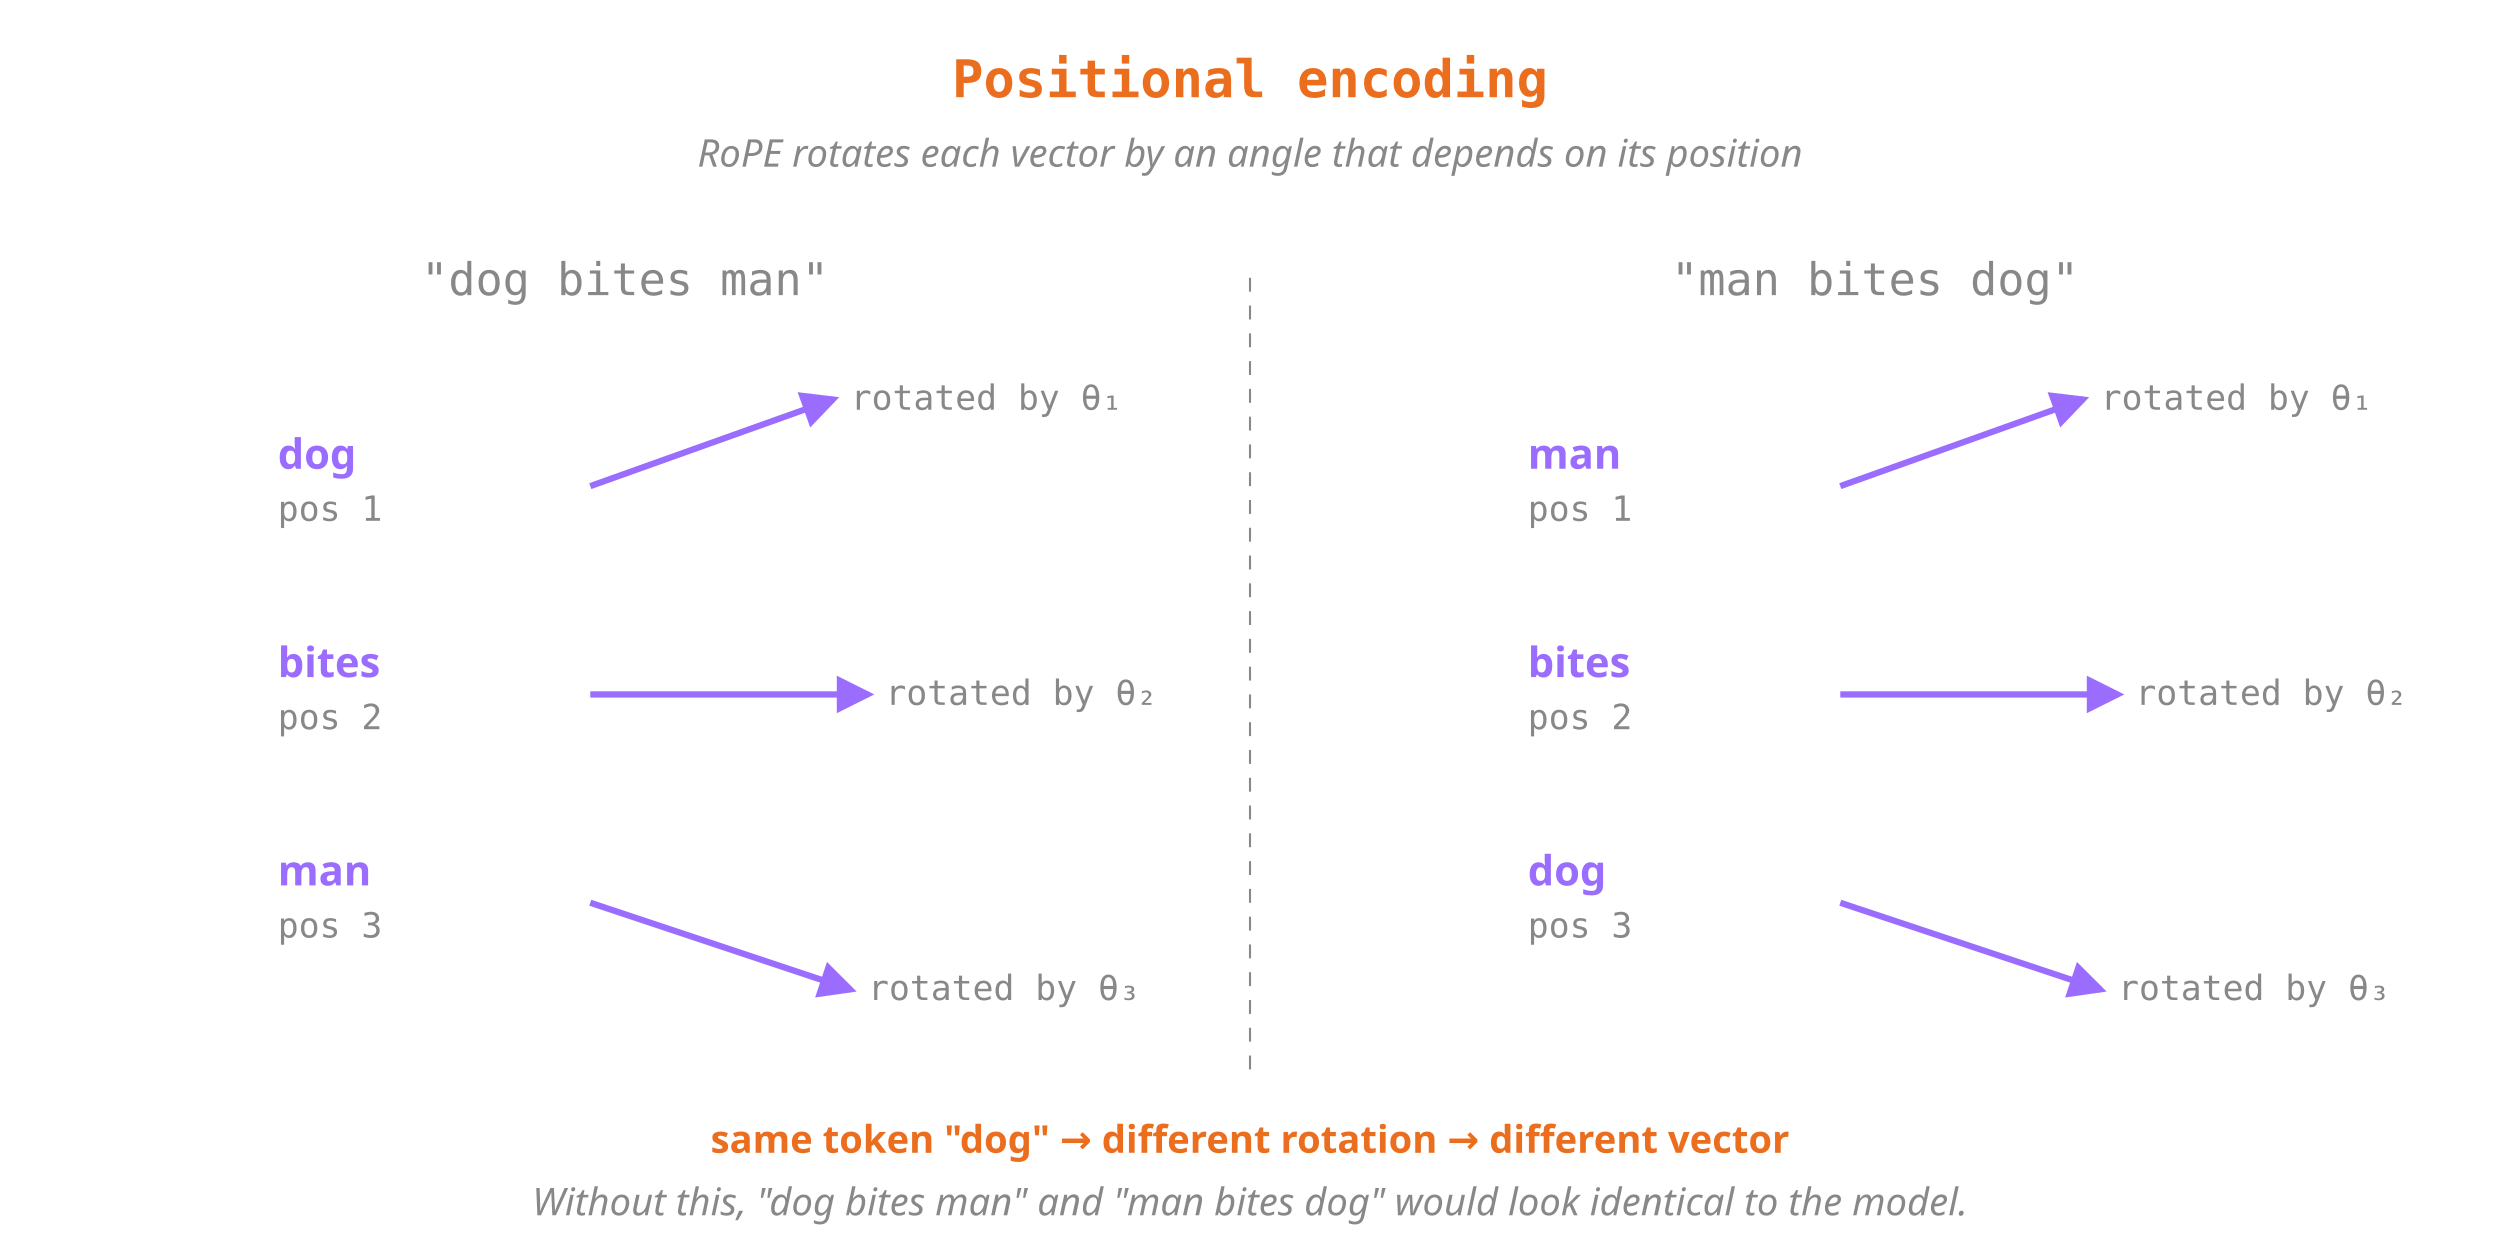
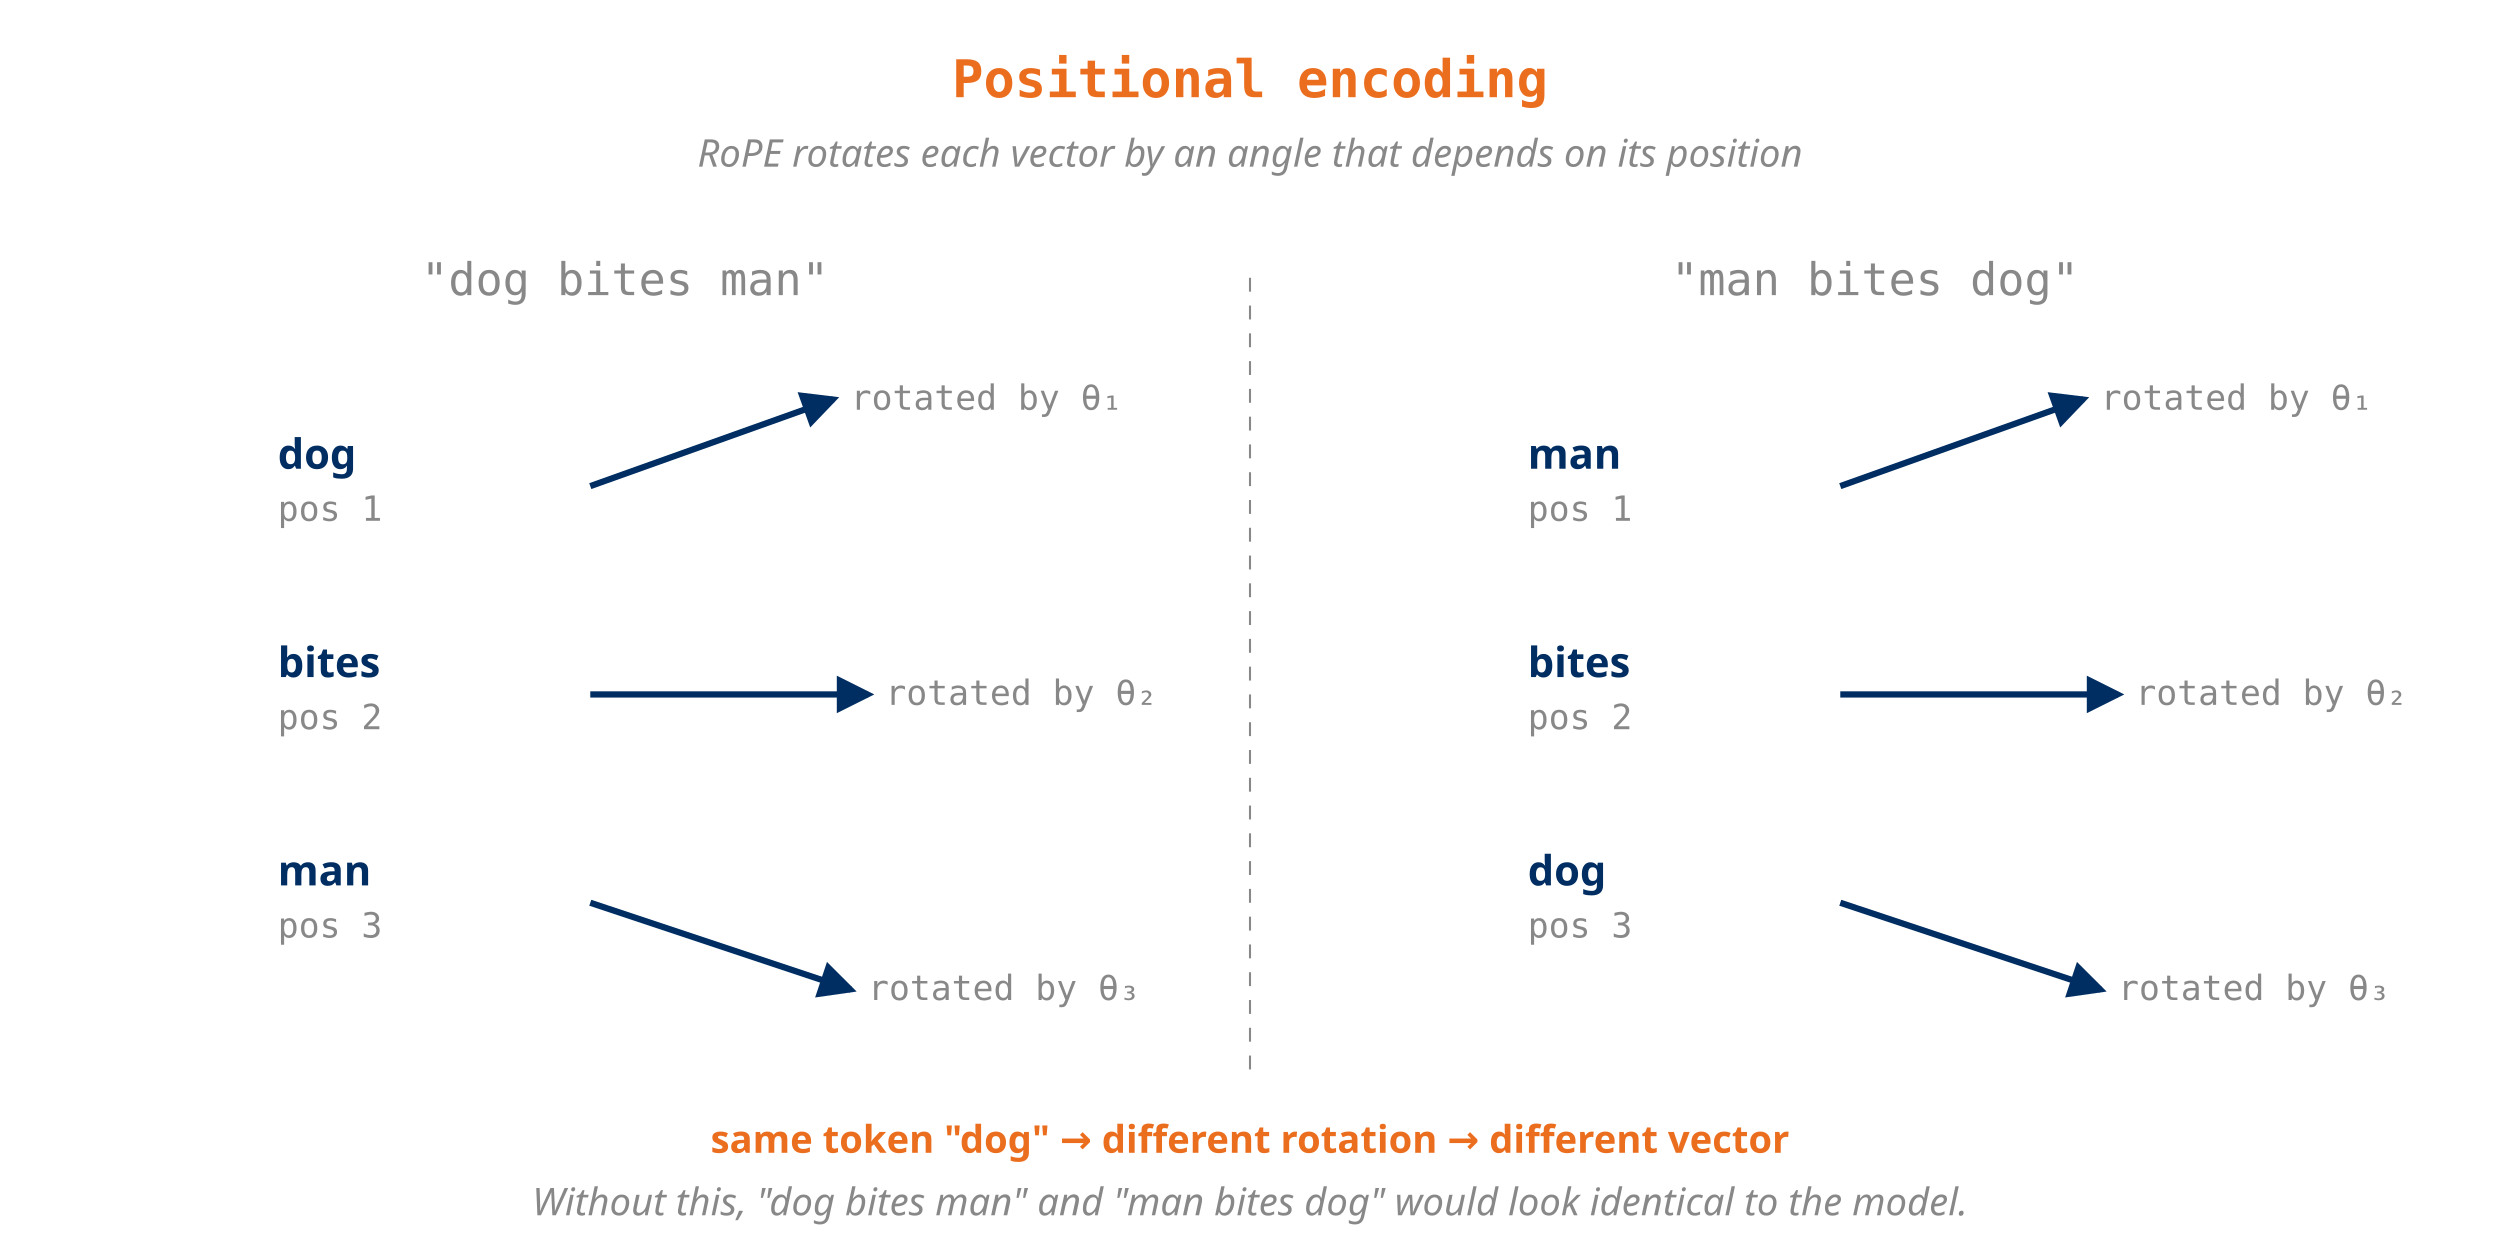
<svg xmlns="http://www.w3.org/2000/svg" viewBox="0 0 720 360" role="img" aria-label="Positional encoding: the same token at different positions becomes a different vector">
  <defs>
    <marker id="arr-gray-3" markerWidth="6" markerHeight="6" refX="5" refY="3" orient="auto">
      <polygon points="0,0 6,3 0,6" fill="#888" />
    </marker>
    <marker id="arr-purple-3" markerWidth="6" markerHeight="6" refX="5" refY="3" orient="auto">
-       <polygon points="0,0 6,3 0,6" fill="#9b6dff" />
+       <polygon points="0,0 6,3 0,6" fill="#002D62" />
    </marker>
    <marker id="arr-orange-3" markerWidth="6" markerHeight="6" refX="5" refY="3" orient="auto">
      <polygon points="0,0 6,3 0,6" fill="#EB6E1F" />
    </marker>
  </defs>
  <text x="360" y="28" text-anchor="middle" fill="#EB6E1F" font-size="15" font-family="ui-monospace, monospace" font-weight="600">Positional encoding</text>
  <text x="360" y="48" text-anchor="middle" fill="#888" font-size="11" font-family="sans-serif" font-style="italic">RoPE rotates each vector by an angle that depends on its position</text>
  <line x1="360" y1="80" x2="360" y2="310" stroke="#888" stroke-width="0.6" stroke-dasharray="4,4" />
  <text x="180" y="85" text-anchor="middle" fill="#888" font-size="13" font-family="ui-monospace, monospace">"dog bites man"</text>
-   <text x="80" y="135" fill="#9b6dff" font-size="12" font-family="sans-serif" font-weight="600">dog</text>
+   <text x="80" y="135" fill="#002D62" font-size="12" font-family="sans-serif" font-weight="600">dog</text>
  <text x="80" y="150" fill="#888" font-size="10" font-family="ui-monospace, monospace">pos 1</text>
-   <line x1="170" y1="140" x2="240" y2="115" stroke="#9b6dff" stroke-width="1.8" marker-end="url(#arr-purple-3)" />
+   <line x1="170" y1="140" x2="240" y2="115" stroke="#002D62" stroke-width="1.8" marker-end="url(#arr-purple-3)" />
  <text x="245" y="118" fill="#888" font-size="10" font-family="ui-monospace, monospace">rotated by θ₁</text>
-   <text x="80" y="195" fill="#9b6dff" font-size="12" font-family="sans-serif" font-weight="600">bites</text>
+   <text x="80" y="195" fill="#002D62" font-size="12" font-family="sans-serif" font-weight="600">bites</text>
  <text x="80" y="210" fill="#888" font-size="10" font-family="ui-monospace, monospace">pos 2</text>
-   <line x1="170" y1="200" x2="250" y2="200" stroke="#9b6dff" stroke-width="1.8" marker-end="url(#arr-purple-3)" />
+   <line x1="170" y1="200" x2="250" y2="200" stroke="#002D62" stroke-width="1.8" marker-end="url(#arr-purple-3)" />
  <text x="255" y="203" fill="#888" font-size="10" font-family="ui-monospace, monospace">rotated by θ₂</text>
-   <text x="80" y="255" fill="#9b6dff" font-size="12" font-family="sans-serif" font-weight="600">man</text>
+   <text x="80" y="255" fill="#002D62" font-size="12" font-family="sans-serif" font-weight="600">man</text>
  <text x="80" y="270" fill="#888" font-size="10" font-family="ui-monospace, monospace">pos 3</text>
-   <line x1="170" y1="260" x2="245" y2="285" stroke="#9b6dff" stroke-width="1.8" marker-end="url(#arr-purple-3)" />
+   <line x1="170" y1="260" x2="245" y2="285" stroke="#002D62" stroke-width="1.8" marker-end="url(#arr-purple-3)" />
  <text x="250" y="288" fill="#888" font-size="10" font-family="ui-monospace, monospace">rotated by θ₃</text>
  <text x="540" y="85" text-anchor="middle" fill="#888" font-size="13" font-family="ui-monospace, monospace">"man bites dog"</text>
-   <text x="440" y="135" fill="#9b6dff" font-size="12" font-family="sans-serif" font-weight="600">man</text>
+   <text x="440" y="135" fill="#002D62" font-size="12" font-family="sans-serif" font-weight="600">man</text>
  <text x="440" y="150" fill="#888" font-size="10" font-family="ui-monospace, monospace">pos 1</text>
-   <line x1="530" y1="140" x2="600" y2="115" stroke="#9b6dff" stroke-width="1.8" marker-end="url(#arr-purple-3)" />
+   <line x1="530" y1="140" x2="600" y2="115" stroke="#002D62" stroke-width="1.8" marker-end="url(#arr-purple-3)" />
  <text x="605" y="118" fill="#888" font-size="10" font-family="ui-monospace, monospace">rotated by θ₁</text>
-   <text x="440" y="195" fill="#9b6dff" font-size="12" font-family="sans-serif" font-weight="600">bites</text>
+   <text x="440" y="195" fill="#002D62" font-size="12" font-family="sans-serif" font-weight="600">bites</text>
  <text x="440" y="210" fill="#888" font-size="10" font-family="ui-monospace, monospace">pos 2</text>
-   <line x1="530" y1="200" x2="610" y2="200" stroke="#9b6dff" stroke-width="1.8" marker-end="url(#arr-purple-3)" />
+   <line x1="530" y1="200" x2="610" y2="200" stroke="#002D62" stroke-width="1.8" marker-end="url(#arr-purple-3)" />
  <text x="615" y="203" fill="#888" font-size="10" font-family="ui-monospace, monospace">rotated by θ₂</text>
-   <text x="440" y="255" fill="#9b6dff" font-size="12" font-family="sans-serif" font-weight="600">dog</text>
+   <text x="440" y="255" fill="#002D62" font-size="12" font-family="sans-serif" font-weight="600">dog</text>
  <text x="440" y="270" fill="#888" font-size="10" font-family="ui-monospace, monospace">pos 3</text>
-   <line x1="530" y1="260" x2="605" y2="285" stroke="#9b6dff" stroke-width="1.8" marker-end="url(#arr-purple-3)" />
+   <line x1="530" y1="260" x2="605" y2="285" stroke="#002D62" stroke-width="1.8" marker-end="url(#arr-purple-3)" />
  <text x="610" y="288" fill="#888" font-size="10" font-family="ui-monospace, monospace">rotated by θ₃</text>
  <text x="360" y="332" text-anchor="middle" fill="#EB6E1F" font-size="11" font-family="sans-serif" font-weight="600">same token "dog" → different rotation → different vector</text>
  <text x="360" y="350" text-anchor="middle" fill="#888" font-size="11" font-family="sans-serif" font-style="italic">Without this, "dog bites man" and "man bites dog" would look identical to the model.</text>
</svg>
